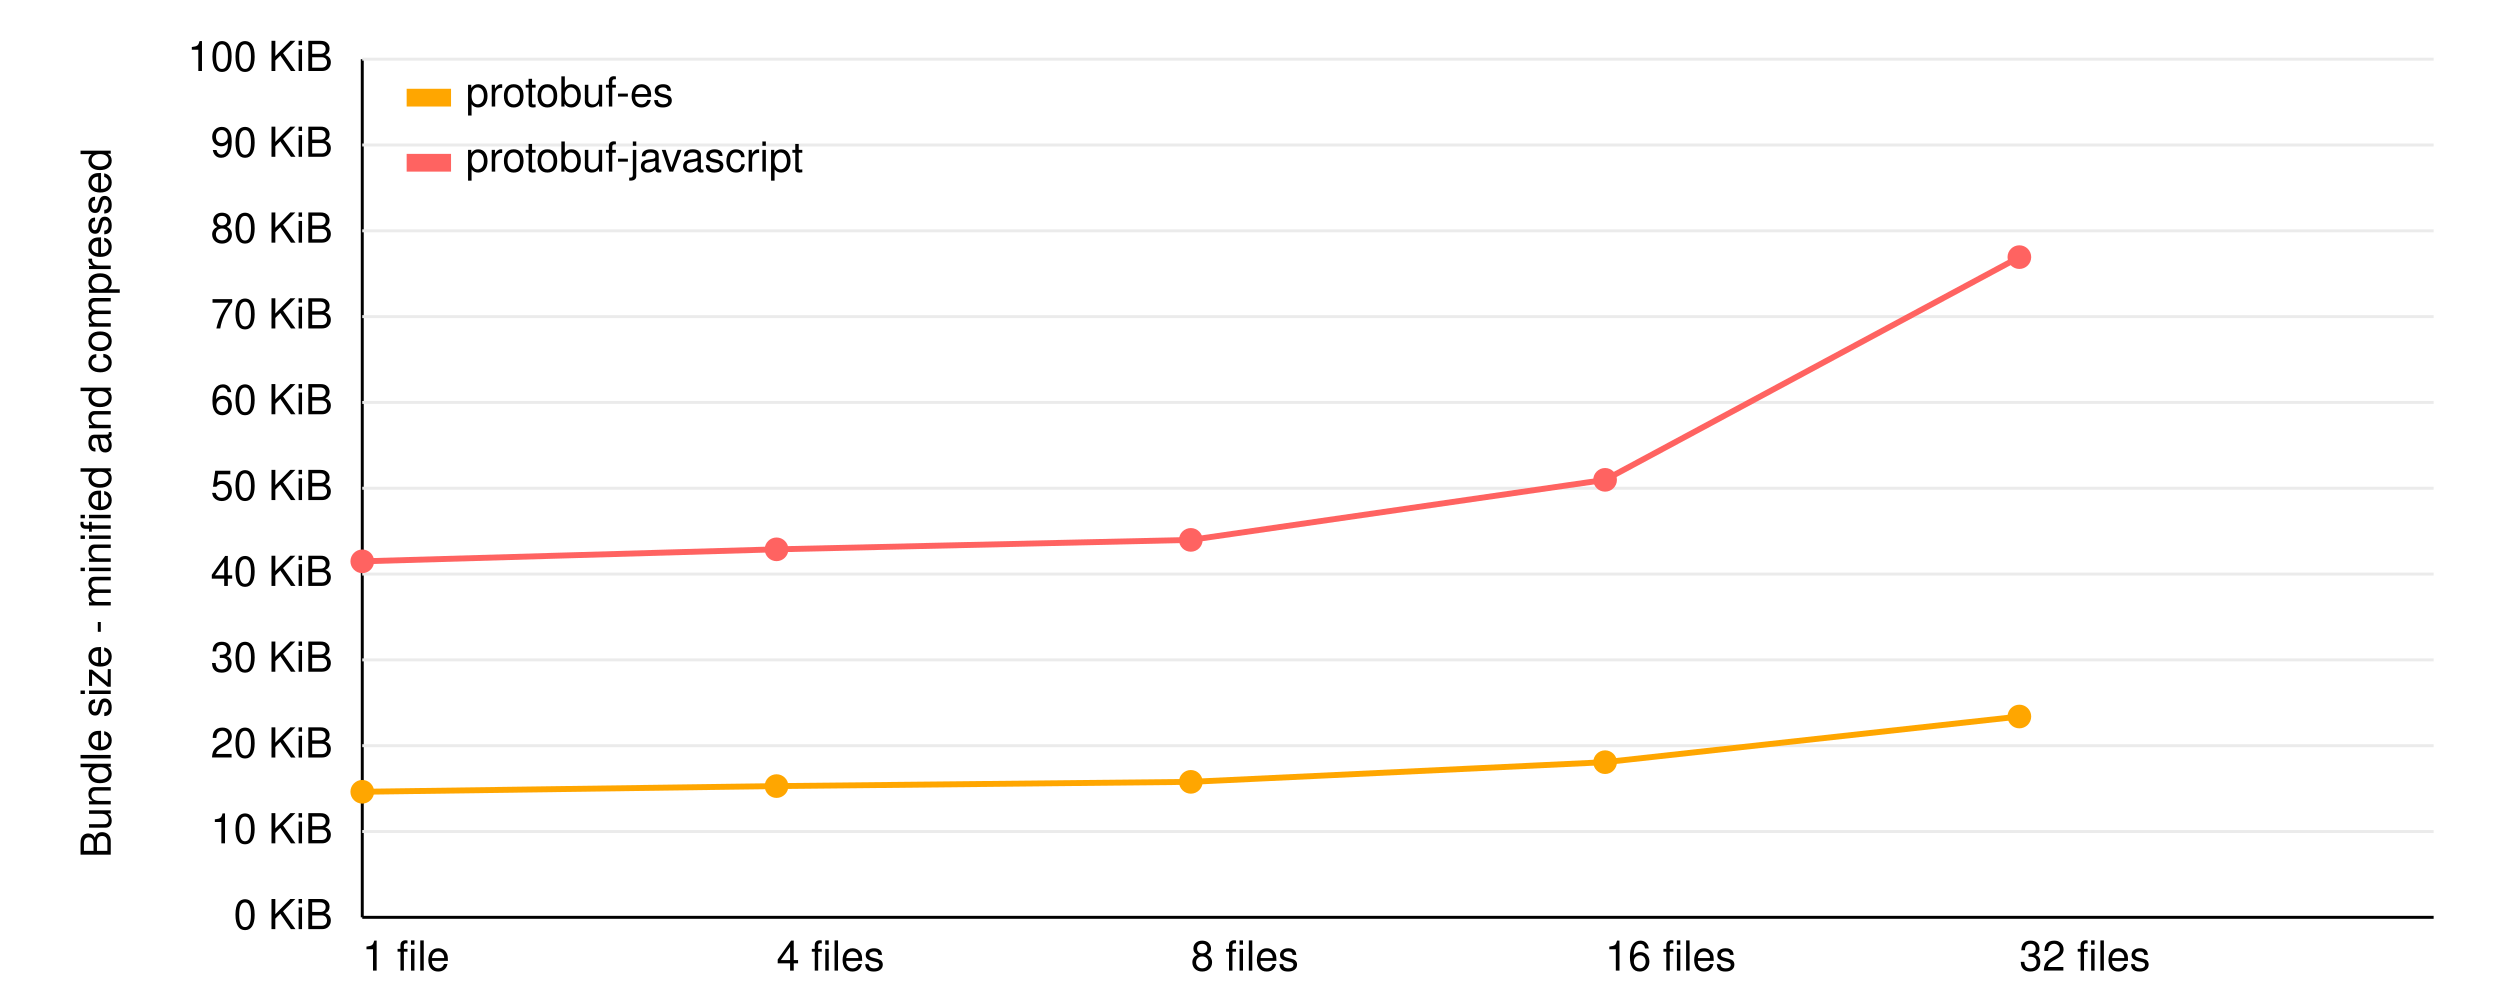
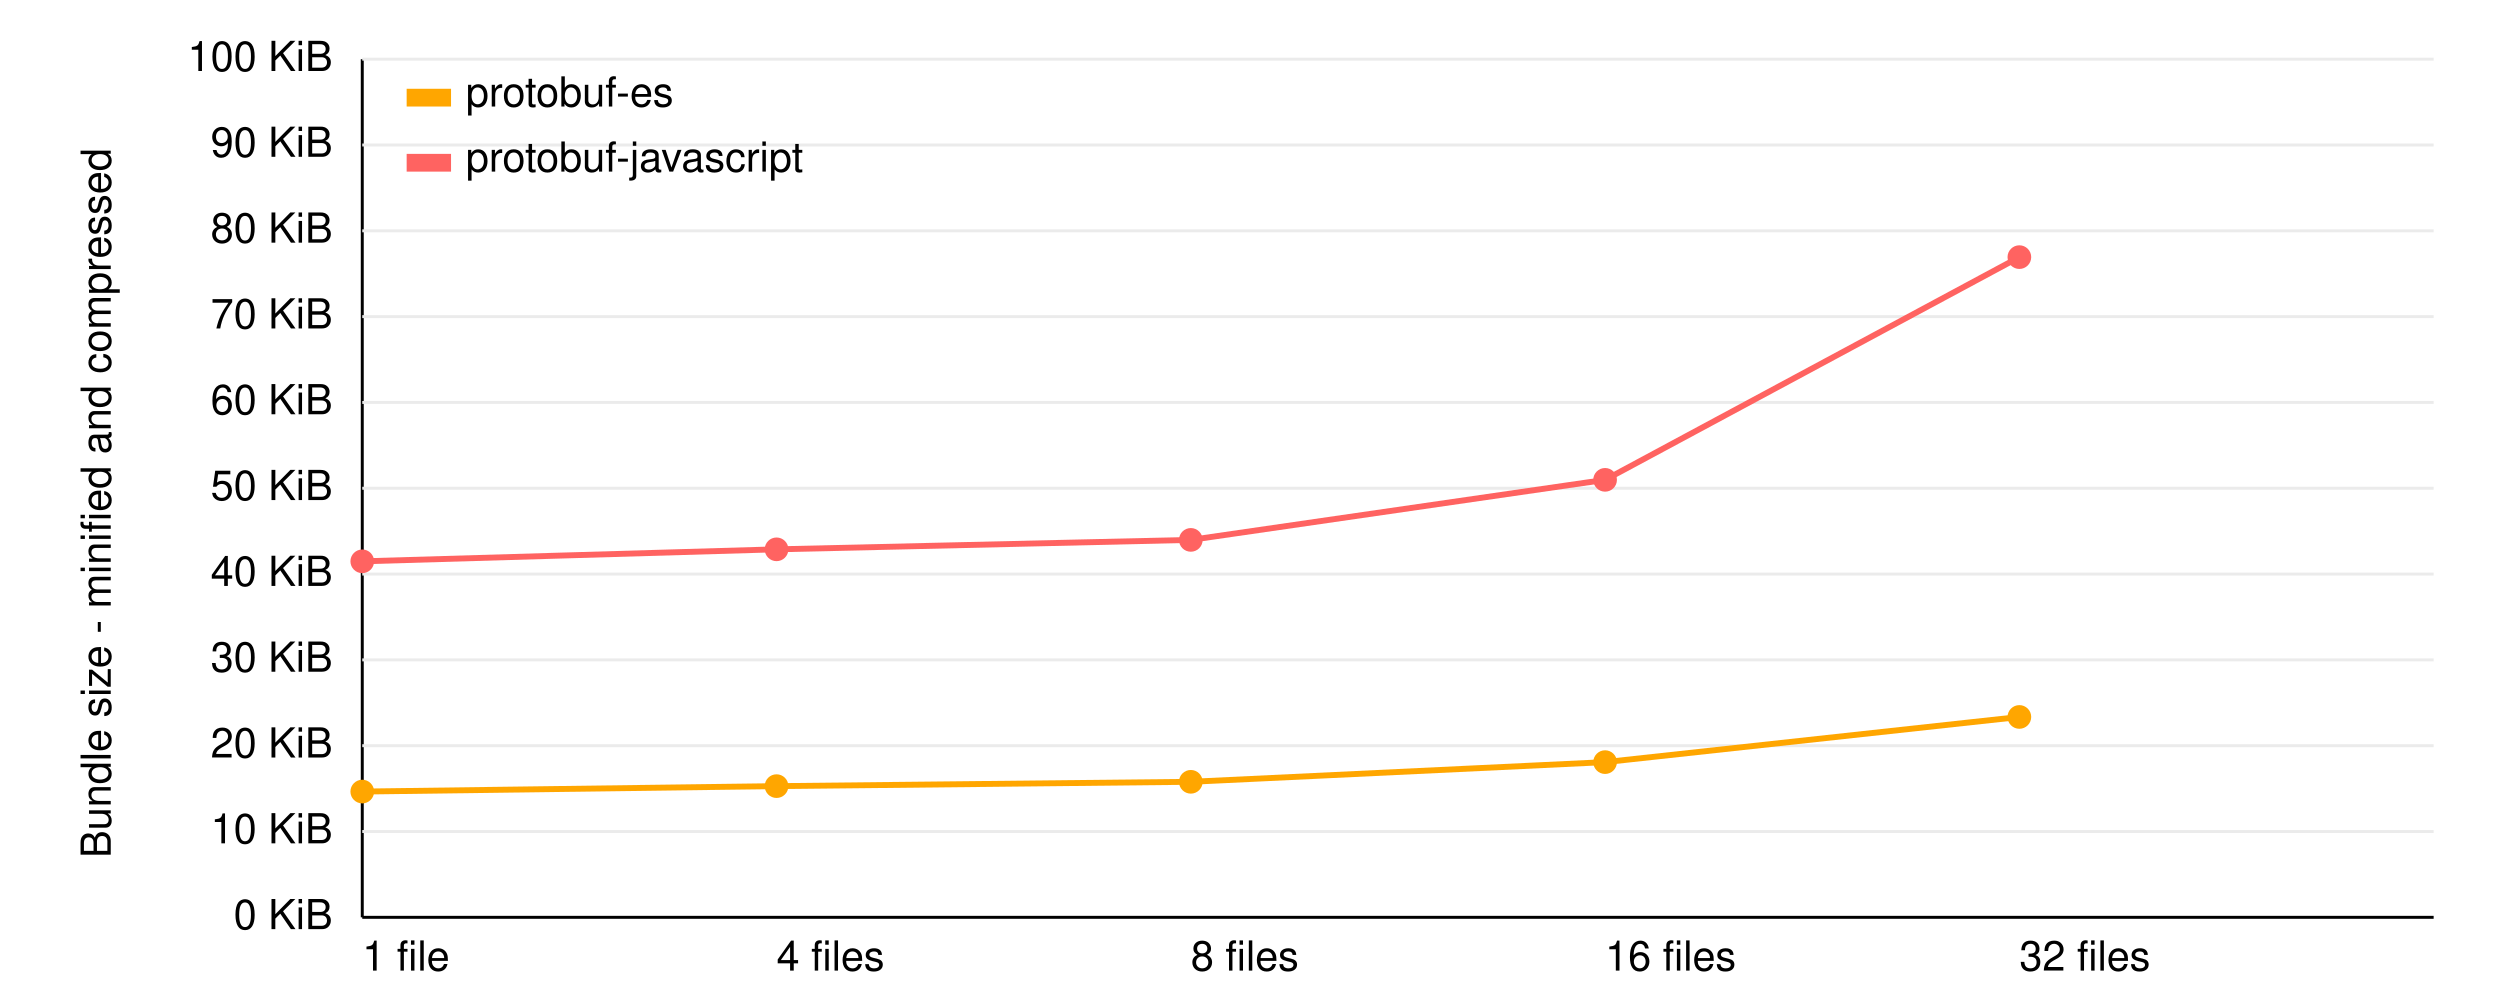
<svg xmlns="http://www.w3.org/2000/svg" version="1.1" width="820px" height="330px" viewBox="0 0 820 340" class="chart">
  <style>
      
      text {
        font: 14px Verdana, Helvetica, Arial, sans-serif;
      }
      
    </style>
  <g transform="translate(110,310)">
    <line y1="0" x2="700" stroke="black" />
    <text x="0" y="18" text-anchor="start">1 file</text>
    <text x="140" y="18" text-anchor="start">4 files</text>
    <text x="280" y="18" text-anchor="start">8 files</text>
    <text x="420" y="18" text-anchor="start">16 files</text>
    <text x="560" y="18" text-anchor="start">32 files</text>
  </g>
  <g transform="translate(110, 20)">
    <line x1="0" x2="0" y1="0" y2="290" stroke="black" />
    <g transform="rotate(-90), translate(-150,-85)">
      <text text-anchor="middle">Bundle size - minified and compressed</text>
    </g>
    <text x="-10" y="4" text-anchor="end">100 KiB</text>
    <line x1="0" x2="700" y1="0" y2="0" stroke="#ebebeb" />
    <text x="-10" y="33" text-anchor="end">90 KiB</text>
    <line x1="0" x2="700" y1="29" y2="29" stroke="#ebebeb" />
    <text x="-10" y="62" text-anchor="end">80 KiB</text>
    <line x1="0" x2="700" y1="58" y2="58" stroke="#ebebeb" />
    <text x="-10" y="91" text-anchor="end">70 KiB</text>
    <line x1="0" x2="700" y1="87" y2="87" stroke="#ebebeb" />
    <text x="-10" y="120" text-anchor="end">60 KiB</text>
    <line x1="0" x2="700" y1="116" y2="116" stroke="#ebebeb" />
    <text x="-10" y="149" text-anchor="end">50 KiB</text>
    <line x1="0" x2="700" y1="145" y2="145" stroke="#ebebeb" />
    <text x="-10" y="178" text-anchor="end">40 KiB</text>
    <line x1="0" x2="700" y1="174" y2="174" stroke="#ebebeb" />
    <text x="-10" y="207" text-anchor="end">30 KiB</text>
    <line x1="0" x2="700" y1="203" y2="203" stroke="#ebebeb" />
    <text x="-10" y="236" text-anchor="end">20 KiB</text>
    <line x1="0" x2="700" y1="232" y2="232" stroke="#ebebeb" />
    <text x="-10" y="265" text-anchor="end">10 KiB</text>
    <line x1="0" x2="700" y1="261" y2="261" stroke="#ebebeb" />
    <text x="-10" y="294" text-anchor="end">0 KiB</text>
  </g>
  <g transform="translate(110, 20)">
-     <polyline fill="none" stroke="#ffa600" stroke-width="2" points="0,247.573 140,245.653 280,244.22 420,237.568 560,222.139">
+     <polyline fill="none" stroke="#ffa600" stroke-width="2" points="0,247.5 140,245.667 280,244.203 420,237.551 560,222.286">
    </polyline>
-     <circle cx="0" cy="247.573" r="4" fill="#ffa600" />
-     <circle cx="140" cy="245.653" r="4" fill="#ffa600" />
-     <circle cx="280" cy="244.22" r="4" fill="#ffa600" />
-     <circle cx="420" cy="237.568" r="4" fill="#ffa600" />
-     <circle cx="560" cy="222.139" r="4" fill="#ffa600" />
+     <circle cx="0" cy="247.5" r="4" fill="#ffa600" />
+     <circle cx="140" cy="245.667" r="4" fill="#ffa600" />
+     <circle cx="280" cy="244.203" r="4" fill="#ffa600" />
+     <circle cx="420" cy="237.551" r="4" fill="#ffa600" />
+     <circle cx="560" cy="222.286" r="4" fill="#ffa600" />
  </g>
  <g transform="translate(110, 20)">
    <polyline fill="none" stroke="#ff6361" stroke-width="2" points="0,169.692 140,165.64 280,162.451 420,142.157 560,66.893">
    </polyline>
    <circle cx="0" cy="169.692" r="4" fill="#ff6361" />
    <circle cx="140" cy="165.64" r="4" fill="#ff6361" />
    <circle cx="280" cy="162.451" r="4" fill="#ff6361" />
    <circle cx="420" cy="142.157" r="4" fill="#ff6361" />
    <circle cx="560" cy="66.893" r="4" fill="#ff6361" />
  </g>
  <g transform="translate(125, 30)">
    <g transform="translate(0, 0)">
      <rect width="15" height="6" fill="#ffa600" />
      <text x="20" y="6">protobuf-es</text>
    </g>
    <g transform="translate(0, 22)">
      <rect width="15" height="6" fill="#ff6361" />
      <text x="20" y="6">protobuf-javascript</text>
    </g>
  </g>
</svg>
